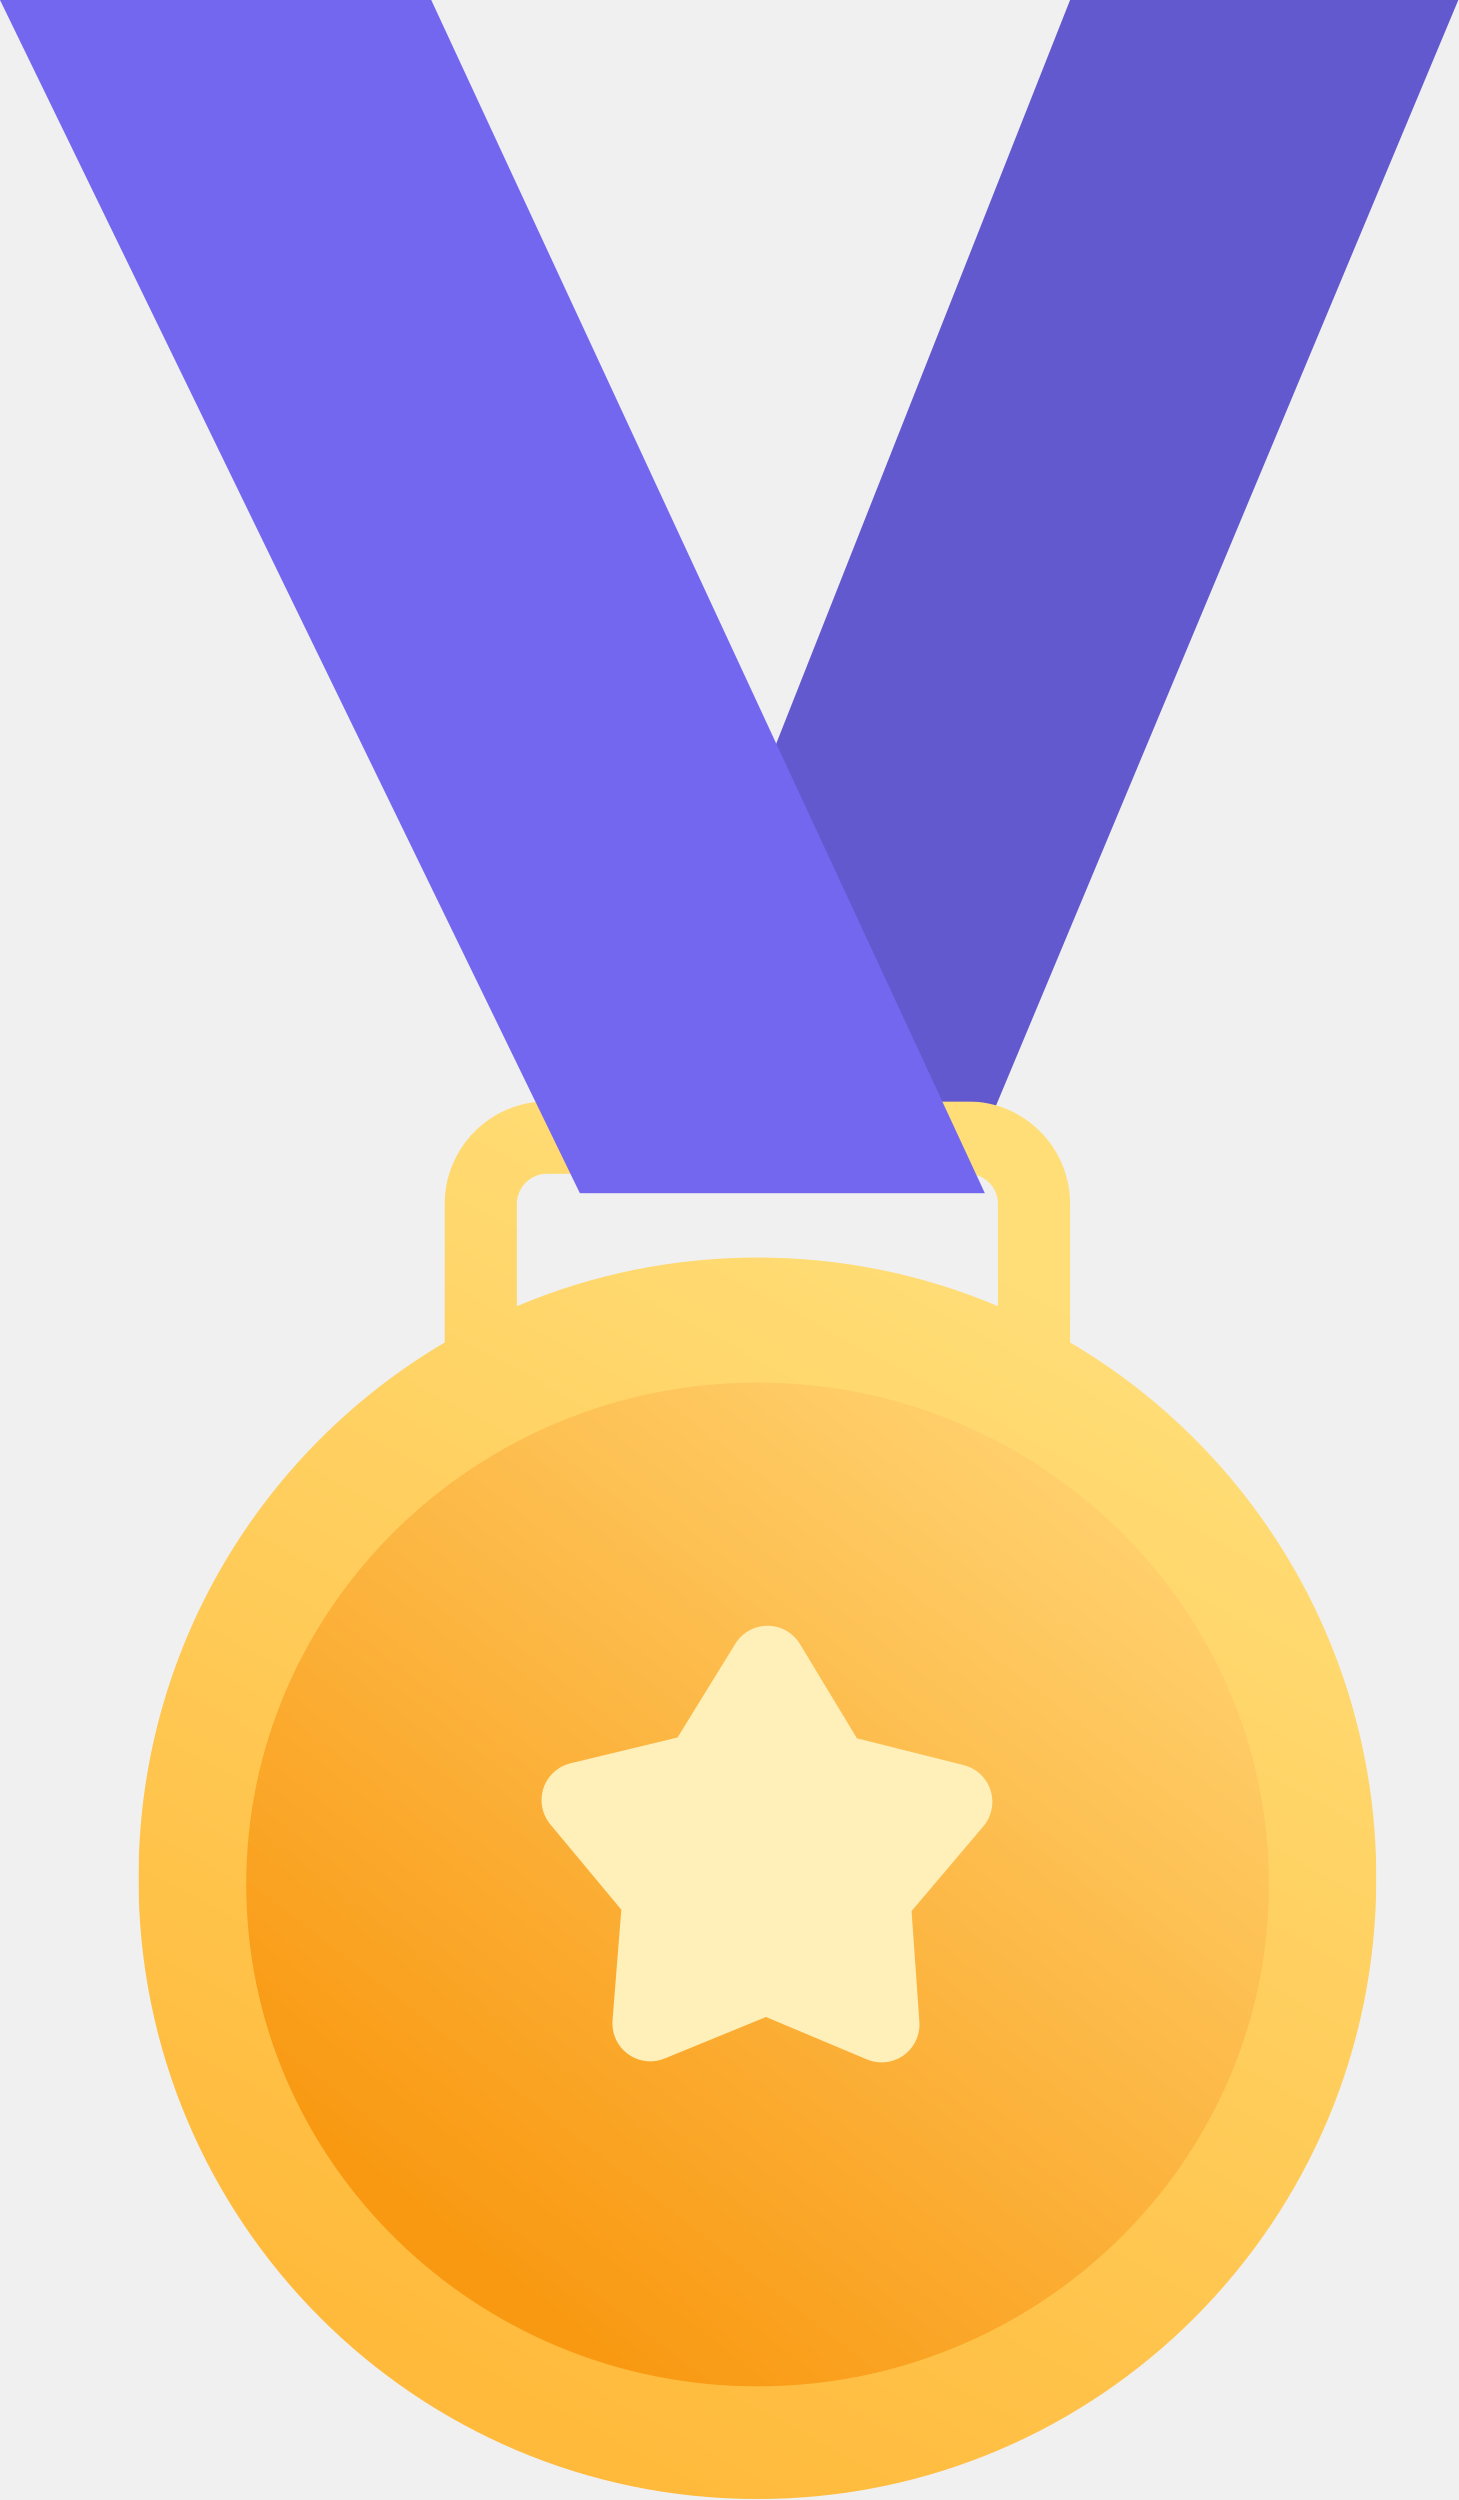
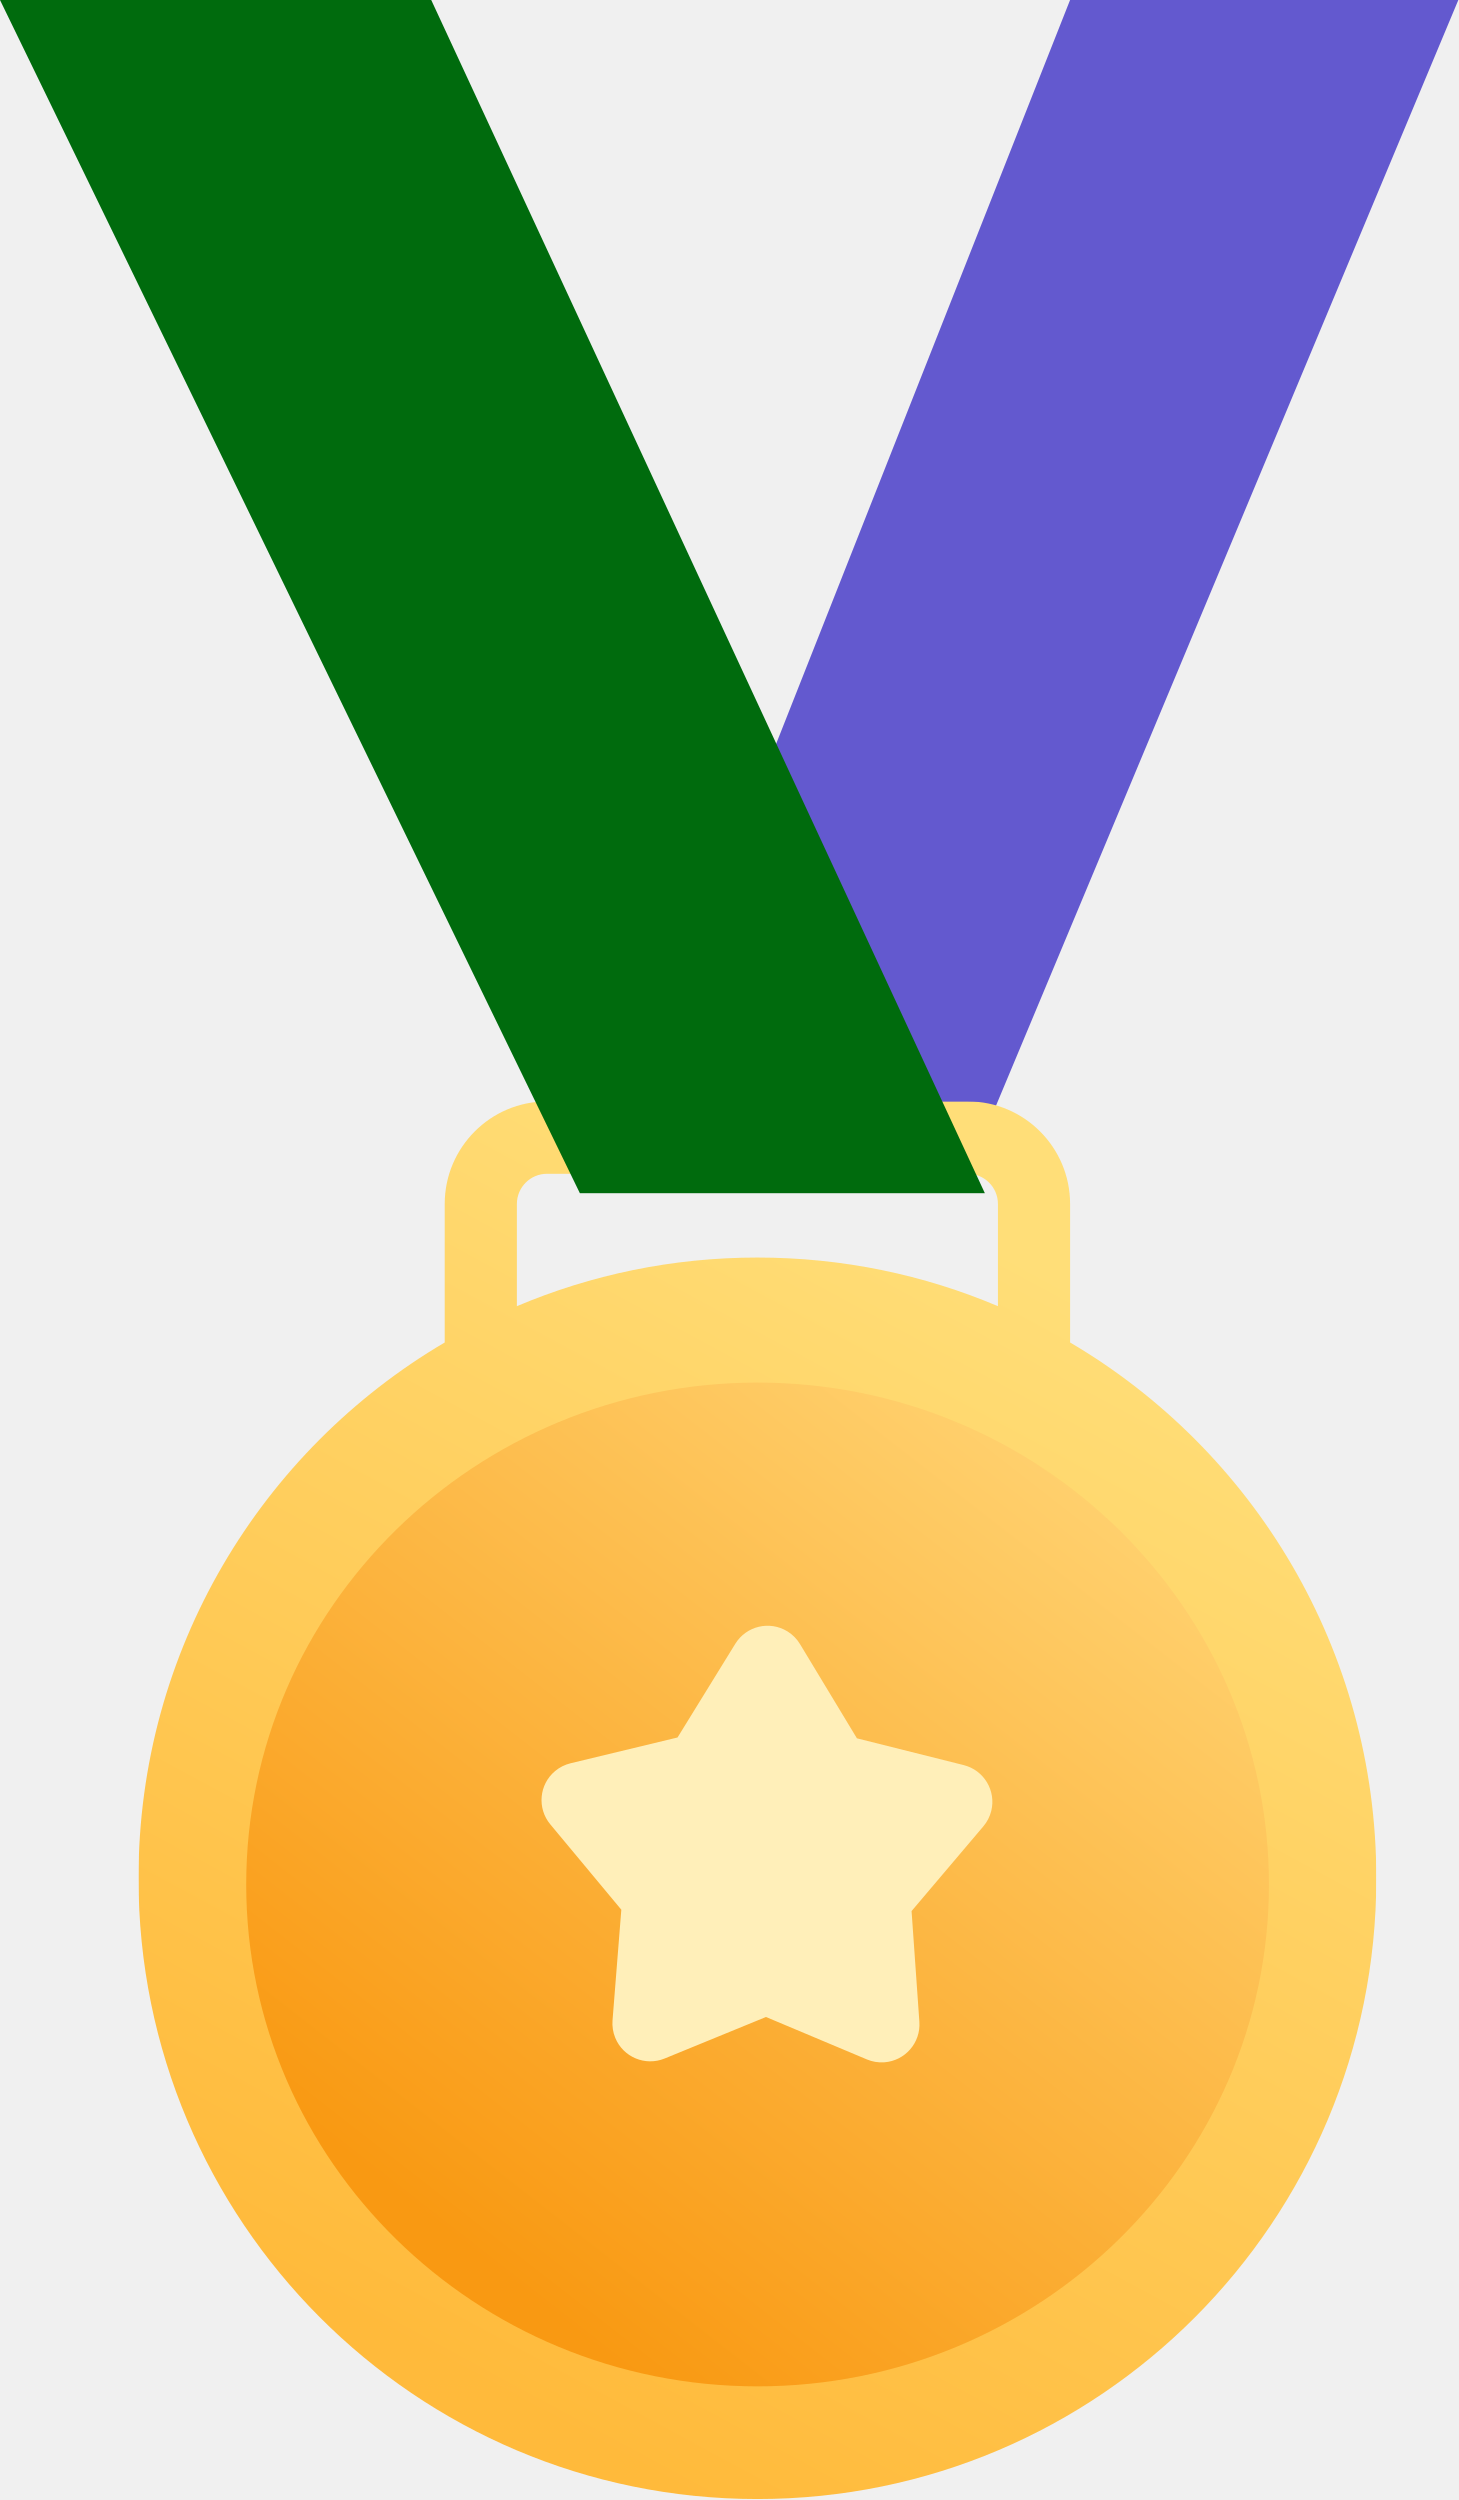
<svg xmlns="http://www.w3.org/2000/svg" xmlns:xlink="http://www.w3.org/1999/xlink" width="77px" height="132px" viewBox="0 0 77 132" version="1.1">
  <defs>
    <polygon id="path-1" points="0.312 0.155 65.67 0.155 65.67 73.949 0.312 73.949" />
    <linearGradient x1="74.194%" y1="12.412%" x2="34.456%" y2="95.336%" id="linearGradient-3">
      <stop stop-color="#FFDE78" offset="0%" />
      <stop stop-color="#FFBA3B" offset="100%" />
    </linearGradient>
    <linearGradient x1="84.444%" y1="12.871%" x2="24.603%" y2="88.537%" id="linearGradient-4">
      <stop stop-color="#FFD06D" offset="0%" />
      <stop stop-color="#F99912" offset="100%" />
    </linearGradient>
  </defs>
  <g id="⚙️-Symbols" stroke="none" stroke-width="1" fill="none" fill-rule="evenodd">
    <g id="28)-Widgets/1)-Advanced/Congratulations" transform="translate(-236, 0)">
      <g id="Badge" transform="translate(236, 0)">
        <polygon id="Fill-1" fill="#6359CF" points="56.5 0 32 62 51.075 62 77 0" />
        <g id="Group-4" transform="translate(7, 58)">
          <mask id="mask-2" fill="white">
            <use xlink:href="#path-1" />
          </mask>
          <g id="Clip-3" />
          <path d="M20.291,10.966 L20.291,5.568 C20.291,4.691 21.003,3.976 21.879,3.976 L44.103,3.976 C44.978,3.976 45.691,4.691 45.691,5.568 L45.691,10.966 C41.787,9.312 37.495,8.398 32.991,8.398 C28.487,8.398 24.195,9.312 20.291,10.966 M49.501,12.883 L49.501,5.568 C49.501,2.583 47.079,0.155 44.103,0.155 L21.879,0.155 C18.902,0.155 16.481,2.583 16.481,5.568 L16.481,12.883 C6.808,18.574 0.312,29.113 0.312,41.174 C0.312,59.275 14.943,73.949 32.991,73.949 C51.039,73.949 65.67,59.275 65.67,41.174 C65.67,29.113 59.175,18.574 49.501,12.883" id="Fill-2" fill="url(#linearGradient-3)" mask="url(#mask-2)" />
        </g>
        <path d="M40,126 C25.111,126 13,114.113 13,99.5 C13,84.887 25.111,73 40,73 C54.888,73 67,84.887 67,99.5 C67,114.113 54.888,126 40,126" id="Fill-5" fill="url(#linearGradient-4)" />
        <path d="M45.772,108.738 L40.443,106.497 L40.443,106.497 L35.094,108.689 C34.072,109.108 32.903,108.619 32.485,107.597 C32.366,107.307 32.317,106.993 32.341,106.68 L32.806,100.833 L32.806,100.833 L29.055,96.325 C28.349,95.476 28.464,94.214 29.314,93.508 C29.549,93.312 29.826,93.173 30.124,93.101 L35.774,91.739 L35.774,91.739 L38.825,86.79 C39.404,85.85 40.637,85.558 41.577,86.137 C41.848,86.304 42.075,86.533 42.239,86.806 L45.245,91.783 L45.245,91.783 L50.883,93.197 C51.955,93.466 52.605,94.552 52.337,95.624 C52.262,95.921 52.12,96.197 51.922,96.43 L48.131,100.904 L48.131,100.904 L48.543,106.755 C48.62,107.856 47.79,108.812 46.688,108.89 C46.375,108.912 46.061,108.86 45.772,108.738 Z" id="Fill-105" fill="#FFEFB9" />
-         <polygon id="Fill-116" fill="#7367F0" points="1.5262791e-13 0 22.769 0 52 63 30.617 63" />
+         <polygon id="Fill-116" fill="#006b0d" points="1.5262791e-13 0 22.769 0 52 63 30.617 63" />
      </g>
    </g>
  </g>
</svg>
